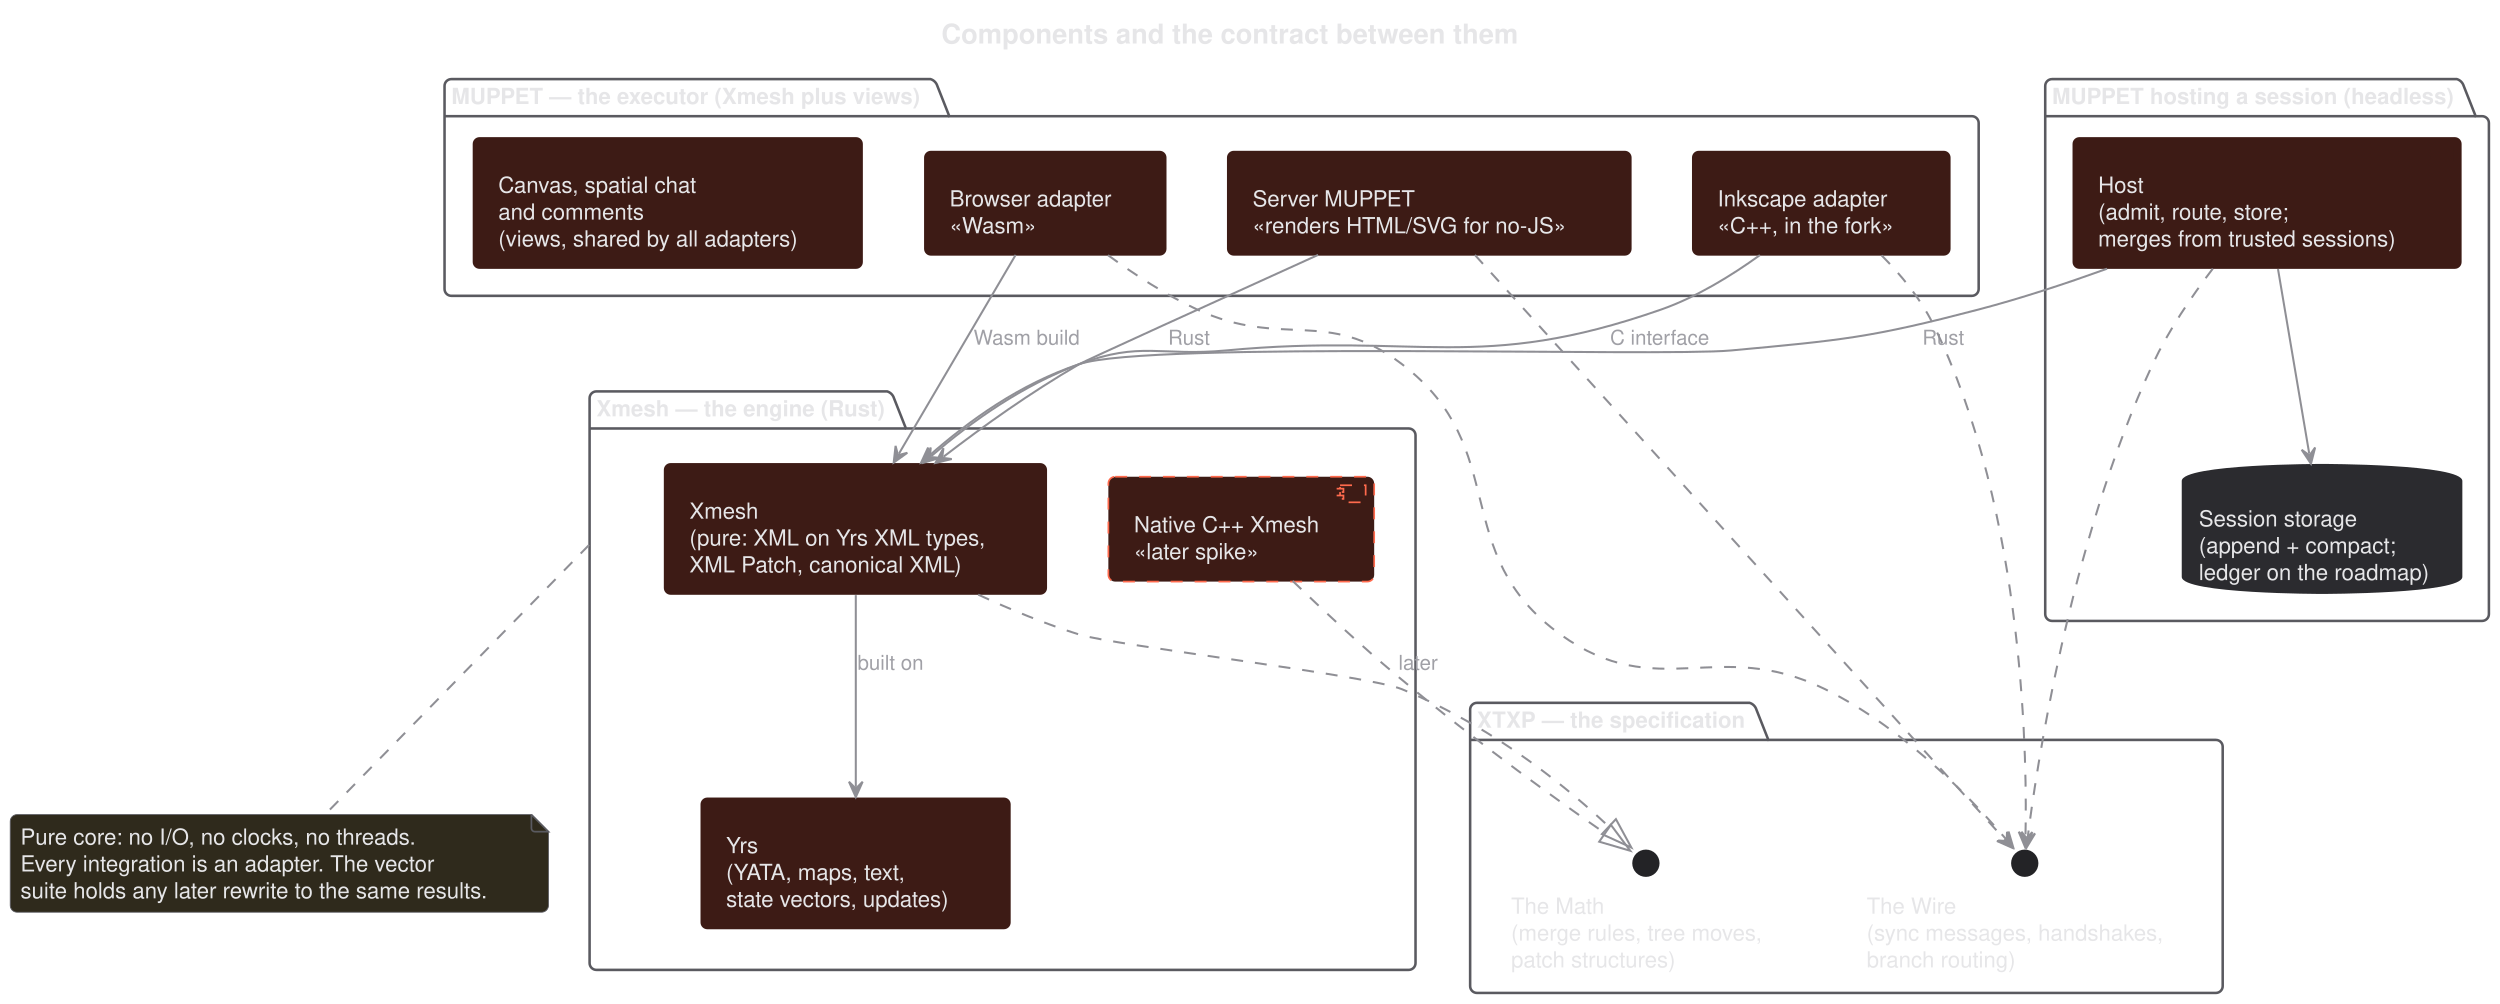
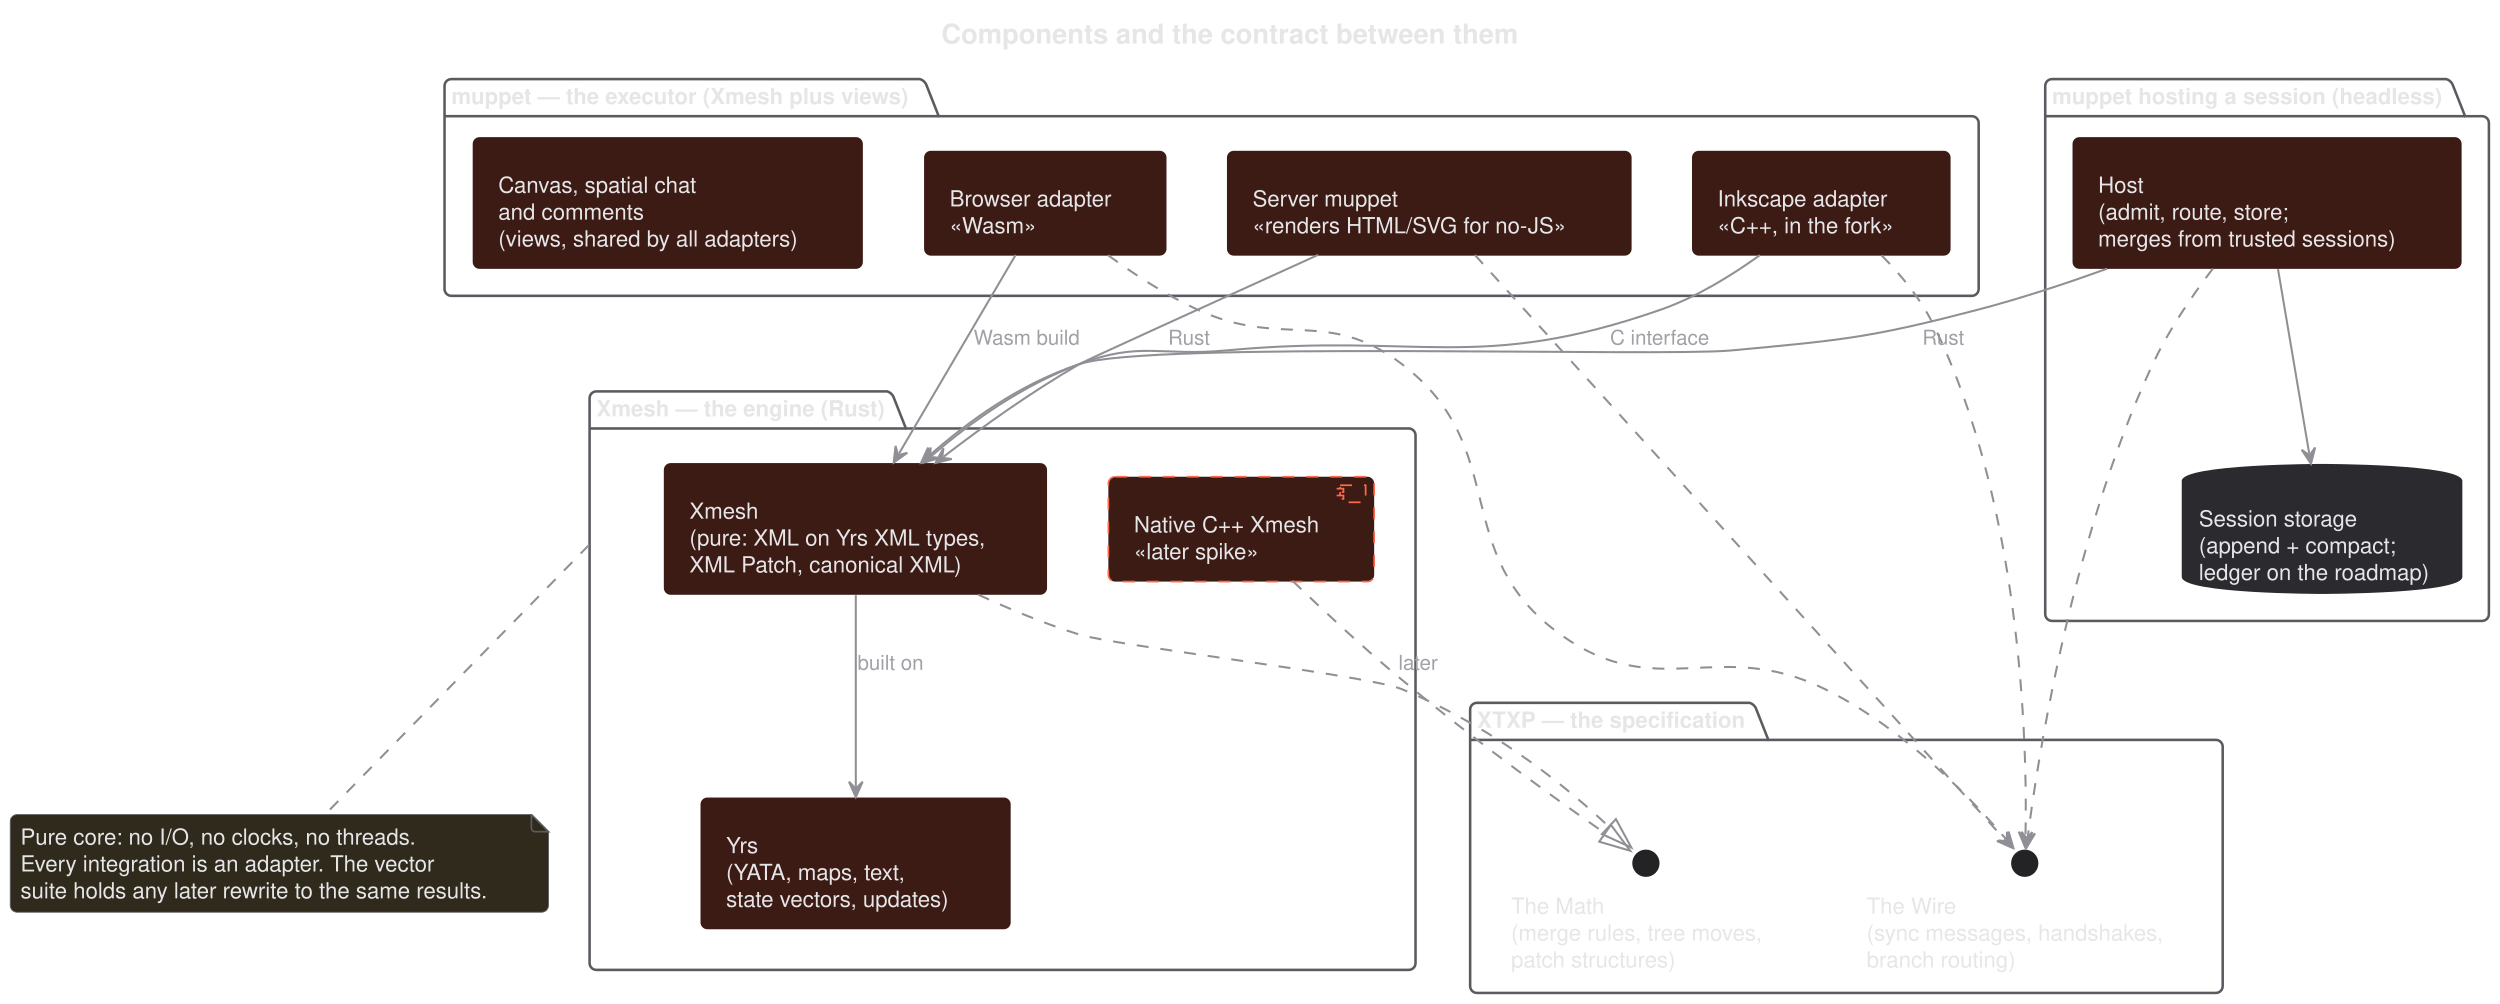
<svg xmlns="http://www.w3.org/2000/svg" contentStyleType="text/css" data-diagram-type="DESCRIPTION" height="588px" preserveAspectRatio="none" style="width:1465px;height:588px;" version="1.1" viewBox="0 0 1465 588" width="1465px" zoomAndPan="magnify">
  <defs />
  <g>
    <g class="title" data-source-line="2">
      <text fill="#E6E6E8" font-family="Helvetica" font-size="16" font-weight="bold" lengthAdjust="spacing" textLength="348.234" x="551.633" y="25.5">Components and the contract between them</text>
    </g>
    <g class="cluster" data-entity="spec" data-source-line="4" data-uid="ent0002" id="cluster_spec">
      <path d="M865.5,411.859 L1025.264,411.859 A6,6 0 0 1 1029.264,415.859 L1036.264,433.589 L1298.5,433.589 A4,4 0 0 1 1302.5,437.589 L1302.5,577.859 A4,4 0 0 1 1298.5,581.859 L865.5,581.859 A4,4 0 0 1 861.5,577.859 L861.5,415.859 A4,4 0 0 1 865.5,411.859" fill="none" style="stroke:#5A5A60;stroke-width:1.5;" />
      <line style="stroke:#5A5A60;stroke-width:1.5;" x1="861.5" x2="1036.264" y1="433.589" y2="433.589" />
      <text fill="#E6E6E8" font-family="Helvetica" font-size="13" font-weight="bold" lengthAdjust="spacing" textLength="161.764" x="865.5" y="426.453">XTXP — the specification</text>
    </g>
    <g class="cluster" data-entity="engine" data-source-line="9" data-uid="ent0005" id="cluster_engine">
      <path d="M349.5,229.359 L519.877,229.359 A6,6 0 0 1 523.877,233.359 L530.877,251.089 L825.5,251.089 A4,4 0 0 1 829.5,255.089 L829.5,564.359 A4,4 0 0 1 825.5,568.359 L349.5,568.359 A4,4 0 0 1 345.5,564.359 L345.5,233.359 A4,4 0 0 1 349.5,229.359" fill="none" style="stroke:#5A5A60;stroke-width:1.5;" />
      <line style="stroke:#5A5A60;stroke-width:1.5;" x1="345.5" x2="530.877" y1="251.089" y2="251.089" />
      <text fill="#E6E6E8" font-family="Helvetica" font-size="13" font-weight="bold" lengthAdjust="spacing" textLength="172.377" x="349.5" y="243.953">Xmesh — the engine (Rust)</text>
    </g>
    <g class="cluster" data-entity="muppet" data-source-line="15" data-uid="ent0009" id="cluster_muppet">
-       <path d="M264.5,46.359 L545.282,46.359 A6,6 0 0 1 549.282,50.359 L556.282,68.089 L1155.5,68.089 A4,4 0 0 1 1159.5,72.089 L1159.5,169.359 A4,4 0 0 1 1155.5,173.359 L264.5,173.359 A4,4 0 0 1 260.5,169.359 L260.5,50.359 A4,4 0 0 1 264.5,46.359" fill="none" style="stroke:#5A5A60;stroke-width:1.5;" />
-       <line style="stroke:#5A5A60;stroke-width:1.5;" x1="260.5" x2="556.282" y1="68.089" y2="68.089" />
-       <text fill="#E6E6E8" font-family="Helvetica" font-size="13" font-weight="bold" lengthAdjust="spacing" textLength="282.782" x="264.5" y="60.953">MUPPET — the executor (Xmesh plus views)</text>
+       <path d="M264.5,46.359 L539.086,46.359 A6,6 0 0 1 543.086,50.359 L550.086,68.089 L1155.5,68.089 A4,4 0 0 1 1159.5,72.089 L1159.5,169.359 A4,4 0 0 1 1155.5,173.359 L264.5,173.359 A4,4 0 0 1 260.5,169.359 L260.5,50.359 A4,4 0 0 1 264.5,46.359" fill="none" style="stroke:#5A5A60;stroke-width:1.5;" />
+       <line style="stroke:#5A5A60;stroke-width:1.5;" x1="260.5" x2="550.086" y1="68.089" y2="68.089" />
+       <text fill="#E6E6E8" font-family="Helvetica" font-size="13" font-weight="bold" lengthAdjust="spacing" textLength="276.586" x="264.5" y="60.953">muppet — the executor (Xmesh plus views)</text>
    </g>
    <g class="cluster" data-entity="hosting" data-source-line="22" data-uid="ent0014" id="cluster_hosting">
-       <path d="M1202.5,46.359 L1439.73,46.359 A6,6 0 0 1 1443.73,50.359 L1450.73,68.089 L1454.5,68.089 A4,4 0 0 1 1458.5,72.089 L1458.5,359.859 A4,4 0 0 1 1454.5,363.859 L1202.5,363.859 A4,4 0 0 1 1198.5,359.859 L1198.5,50.359 A4,4 0 0 1 1202.5,46.359" fill="none" style="stroke:#5A5A60;stroke-width:1.5;" />
-       <line style="stroke:#5A5A60;stroke-width:1.5;" x1="1198.5" x2="1450.73" y1="68.089" y2="68.089" />
-       <text fill="#E6E6E8" font-family="Helvetica" font-size="13" font-weight="bold" lengthAdjust="spacing" textLength="239.231" x="1202.5" y="60.953">MUPPET hosting a session (headless)</text>
+       <path d="M1202.5,46.359 L1433.535,46.359 A6,6 0 0 1 1437.535,50.359 L1444.535,68.089 L1454.5,68.089 A4,4 0 0 1 1458.5,72.089 L1458.5,359.859 A4,4 0 0 1 1454.5,363.859 L1202.5,363.859 A4,4 0 0 1 1198.5,359.859 L1198.5,50.359 A4,4 0 0 1 1202.5,46.359" fill="none" style="stroke:#5A5A60;stroke-width:1.5;" />
+       <line style="stroke:#5A5A60;stroke-width:1.5;" x1="1198.5" x2="1444.535" y1="68.089" y2="68.089" />
+       <text fill="#E6E6E8" font-family="Helvetica" font-size="13" font-weight="bold" lengthAdjust="spacing" textLength="233.035" x="1202.5" y="60.953">muppet hosting a session (headless)</text>
    </g>
    <g class="entity" data-entity="math" data-source-line="5" data-uid="ent0003" id="entity_math">
      <ellipse cx="964.5" cy="505.859" fill="#232326" rx="8" ry="8" />
      <text fill="#E6E6E8" font-family="Helvetica" font-size="13" lengthAdjust="spacing" textLength="58.297" x="885.491" y="535.453">The Math</text>
      <text fill="#E6E6E8" font-family="Helvetica" font-size="13" lengthAdjust="spacing" textLength="158.019" x="885.491" y="551.183">(merge rules, tree moves,</text>
      <text fill="#E6E6E8" font-family="Helvetica" font-size="13" lengthAdjust="spacing" textLength="105.422" x="885.491" y="566.912">patch structures)</text>
    </g>
    <g class="entity" data-entity="wire" data-source-line="6" data-uid="ent0004" id="entity_wire">
      <ellipse cx="1186.5" cy="505.859" fill="#232326" rx="8" ry="8" />
      <text fill="#E6E6E8" font-family="Helvetica" font-size="13" lengthAdjust="spacing" textLength="55.745" x="1093.862" y="535.453">The Wire</text>
      <text fill="#E6E6E8" font-family="Helvetica" font-size="13" lengthAdjust="spacing" textLength="185.275" x="1093.862" y="551.183">(sync messages, handshakes,</text>
      <text fill="#E6E6E8" font-family="Helvetica" font-size="13" lengthAdjust="spacing" textLength="94.777" x="1093.862" y="566.912">branch routing)</text>
    </g>
    <g class="entity" data-entity="xm" data-source-line="10" data-uid="ent0006" id="entity_xm">
      <rect fill="#3D1B15" height="77.189" rx="4" ry="4" width="224.571" x="389" y="271.359" />
      <rect fill="#3D1B15" height="10" width="15" x="593.571" y="276.359" />
      <rect fill="#3D1B15" height="2" width="4" x="591.571" y="278.359" />
      <rect fill="#3D1B15" height="2" width="4" x="591.571" y="282.359" />
      <text fill="#E6E6E8" font-family="Helvetica" font-size="13" lengthAdjust="spacing" textLength="42.383" x="404" y="303.953">Xmesh</text>
      <text fill="#E6E6E8" font-family="Helvetica" font-size="13" lengthAdjust="spacing" textLength="184.571" x="404" y="319.683">(pure: XML on Yrs XML types,</text>
      <text fill="#E6E6E8" font-family="Helvetica" font-size="13" lengthAdjust="spacing" textLength="169.254" x="404" y="335.412">XML Patch, canonical XML)</text>
    </g>
    <g class="entity" data-entity="yrs" data-source-line="11" data-uid="ent0007" id="entity_yrs">
      <rect fill="#3D1B15" height="77.189" rx="4" ry="4" width="181.762" x="410.5" y="467.359" />
      <rect fill="#3D1B15" height="10" width="15" x="572.262" y="472.359" />
      <rect fill="#3D1B15" height="2" width="4" x="570.262" y="474.359" />
      <rect fill="#3D1B15" height="2" width="4" x="570.262" y="478.359" />
      <text fill="#E6E6E8" font-family="Helvetica" font-size="13" lengthAdjust="spacing" textLength="20.579" x="425.5" y="499.953">Yrs</text>
      <text fill="#E6E6E8" font-family="Helvetica" font-size="13" lengthAdjust="spacing" textLength="115.134" x="425.5" y="515.683">(YATA, maps, text,</text>
      <text fill="#E6E6E8" font-family="Helvetica" font-size="13" lengthAdjust="spacing" textLength="141.762" x="425.5" y="531.412">state vectors, updates)</text>
    </g>
    <g class="entity" data-entity="xcpp" data-source-line="12" data-uid="ent0008" id="entity_xcpp">
      <rect fill="#3D1B15" height="61.459" rx="4" ry="4" style="stroke:#FF6A4D;stroke-width:1;stroke-dasharray:7,7;" width="155.775" x="649.5" y="279.359" />
      <rect fill="#3D1B15" height="10" style="stroke:#FF6A4D;stroke-width:1;stroke-dasharray:7,7;" width="15" x="785.275" y="284.359" />
      <rect fill="#3D1B15" height="2" style="stroke:#FF6A4D;stroke-width:1;stroke-dasharray:7,7;" width="4" x="783.275" y="286.359" />
      <rect fill="#3D1B15" height="2" style="stroke:#FF6A4D;stroke-width:1;stroke-dasharray:7,7;" width="4" x="783.275" y="290.359" />
      <text fill="#E6E6E8" font-family="Helvetica" font-size="13" lengthAdjust="spacing" textLength="115.775" x="664.5" y="311.953">Native C++ Xmesh</text>
      <text fill="#E6E6E8" font-family="Helvetica" font-size="13" lengthAdjust="spacing" textLength="78.66" x="664.5" y="327.683">«later spike»</text>
    </g>
    <g class="entity" data-entity="mink" data-source-line="16" data-uid="ent0010" id="entity_mink">
      <rect fill="#3D1B15" height="61.459" rx="4" ry="4" width="151.541" x="991.5" y="88.359" />
      <rect fill="#3D1B15" height="10" width="15" x="1123.041" y="93.359" />
      <rect fill="#3D1B15" height="2" width="4" x="1121.041" y="95.359" />
      <rect fill="#3D1B15" height="2" width="4" x="1121.041" y="99.359" />
      <text fill="#E6E6E8" font-family="Helvetica" font-size="13" lengthAdjust="spacing" textLength="106.336" x="1006.5" y="120.953">Inkscape adapter</text>
      <text fill="#E6E6E8" font-family="Helvetica" font-size="13" lengthAdjust="spacing" textLength="111.541" x="1006.5" y="136.683">«C++, in the fork»</text>
    </g>
    <g class="entity" data-entity="mwasm" data-source-line="17" data-uid="ent0011" id="entity_mwasm">
      <rect fill="#3D1B15" height="61.459" rx="4" ry="4" width="142.07" x="541.5" y="88.359" />
      <rect fill="#3D1B15" height="10" width="15" x="663.57" y="93.359" />
      <rect fill="#3D1B15" height="2" width="4" x="661.57" y="95.359" />
      <rect fill="#3D1B15" height="2" width="4" x="661.57" y="99.359" />
      <text fill="#E6E6E8" font-family="Helvetica" font-size="13" lengthAdjust="spacing" textLength="102.07" x="556.5" y="120.953">Browser adapter</text>
      <text fill="#E6E6E8" font-family="Helvetica" font-size="13" lengthAdjust="spacing" textLength="53.504" x="556.5" y="136.683">«Wasm»</text>
    </g>
    <g class="entity" data-entity="msrv" data-source-line="18" data-uid="ent0012" id="entity_msrv">
      <rect fill="#3D1B15" height="61.459" rx="4" ry="4" width="237.12" x="719" y="88.359" />
      <rect fill="#3D1B15" height="10" width="15" x="936.12" y="93.359" />
      <rect fill="#3D1B15" height="2" width="4" x="934.12" y="95.359" />
      <rect fill="#3D1B15" height="2" width="4" x="934.12" y="99.359" />
-       <text fill="#E6E6E8" font-family="Helvetica" font-size="13" lengthAdjust="spacing" textLength="98.478" x="734" y="120.953">Server MUPPET</text>
+       <text fill="#E6E6E8" font-family="Helvetica" font-size="13" lengthAdjust="spacing" textLength="91.076" x="734" y="120.953">Server muppet</text>
      <text fill="#E6E6E8" font-family="Helvetica" font-size="13" lengthAdjust="spacing" textLength="197.12" x="734" y="136.683">«renders HTML/SVG for no-JS»</text>
    </g>
    <g class="entity" data-entity="mviews" data-source-line="19" data-uid="ent0013" id="entity_mviews">
      <rect fill="#3D1B15" height="77.189" rx="4" ry="4" width="228.64" x="277" y="80.359" />
      <rect fill="#3D1B15" height="10" width="15" x="485.64" y="85.359" />
      <rect fill="#3D1B15" height="2" width="4" x="483.64" y="87.359" />
      <rect fill="#3D1B15" height="2" width="4" x="483.64" y="91.359" />
      <text fill="#E6E6E8" font-family="Helvetica" font-size="13" lengthAdjust="spacing" textLength="123.64" x="292" y="112.953">Canvas, spatial chat</text>
      <text fill="#E6E6E8" font-family="Helvetica" font-size="13" lengthAdjust="spacing" textLength="90.968" x="292" y="128.683">and comments</text>
      <text fill="#E6E6E8" font-family="Helvetica" font-size="13" lengthAdjust="spacing" textLength="188.64" x="292" y="144.412">(views, shared by all adapters)</text>
    </g>
    <g class="entity" data-entity="session" data-source-line="23" data-uid="ent0015" id="entity_session">
      <rect fill="#3D1B15" height="77.189" rx="4" ry="4" width="228.011" x="1214.5" y="80.359" />
      <rect fill="#3D1B15" height="10" width="15" x="1422.511" y="85.359" />
      <rect fill="#3D1B15" height="2" width="4" x="1420.511" y="87.359" />
      <rect fill="#3D1B15" height="2" width="4" x="1420.511" y="91.359" />
      <text fill="#E6E6E8" font-family="Helvetica" font-size="13" lengthAdjust="spacing" textLength="28.571" x="1229.5" y="112.953">Host</text>
      <text fill="#E6E6E8" font-family="Helvetica" font-size="13" lengthAdjust="spacing" textLength="121.107" x="1229.5" y="128.683">(admit, route, store;</text>
      <text fill="#E6E6E8" font-family="Helvetica" font-size="13" lengthAdjust="spacing" textLength="188.011" x="1229.5" y="144.412">merges from trusted sessions)</text>
    </g>
    <g class="entity" data-entity="store" data-source-line="24" data-uid="ent0016" id="entity_store">
      <path d="M1278.5,281.859 C1278.5,271.859 1360.717,271.859 1360.717,271.859 C1360.717,271.859 1442.935,271.859 1442.935,281.859 L1442.935,338.048 C1442.935,348.048 1360.717,348.048 1360.717,348.048 C1360.717,348.048 1278.5,348.048 1278.5,338.048 L1278.5,281.859" fill="#2B2B2F" />
      <path d="M1278.5,281.859 C1278.5,291.859 1360.717,291.859 1360.717,291.859 C1360.717,291.859 1442.935,291.859 1442.935,281.859" fill="none" />
      <text fill="#E6E6E8" font-family="Helvetica" font-size="13" lengthAdjust="spacing" textLength="98.579" x="1288.5" y="308.453">Session storage</text>
      <text fill="#E6E6E8" font-family="Helvetica" font-size="13" lengthAdjust="spacing" textLength="124.566" x="1288.5" y="324.183">(append + compact;</text>
      <text fill="#E6E6E8" font-family="Helvetica" font-size="13" lengthAdjust="spacing" textLength="144.435" x="1288.5" y="339.912">ledger on the roadmap)</text>
    </g>
    <g class="entity" data-entity="GMN29" data-source-line="41" data-uid="ent0030" id="entity_GMN29">
      <path d="M6,481.359 L6,530.548 A4,4 0 0 0 10,534.548 L317.404,534.548 A4,4 0 0 0 321.404,530.548 L321.404,487.359 L311.404,477.359 L10,477.359 A4,4 0 0 0 6,481.359" fill="#2F2A1C" style="stroke:#5A5A60;stroke-width:0.5;" />
      <path d="M311.404,477.359 L311.404,485.359 A2,2 0 0 0 313.404,487.359 L321.404,487.359 L311.404,477.359" fill="#2F2A1C" style="stroke:#5A5A60;stroke-width:1;" />
      <text fill="#E6E6E8" font-family="Helvetica" font-size="13" lengthAdjust="spacing" textLength="247.603" x="12" y="494.953">Pure core: no I/O, no clocks, no threads.</text>
      <text fill="#E6E6E8" font-family="Helvetica" font-size="13" lengthAdjust="spacing" textLength="261.435" x="12" y="510.683">Every integration is an adapter. The vector</text>
      <text fill="#E6E6E8" font-family="Helvetica" font-size="13" lengthAdjust="spacing" textLength="294.404" x="12" y="526.412">suite holds any later rewrite to the same results.</text>
    </g>
    <g class="link" data-entity-1="xm" data-entity-2="yrs" data-source-line="27" data-uid="lnk17" id="link_xm_yrs">
      <path d="M501.5,348.729 C501.5,382.909 501.5,426.939 501.5,461.089" fill="none" id="xm-to-yrs" style="stroke:#8F8F95;stroke-width:1.2;" />
      <polygon fill="#8F8F95" points="501.5,467.089,505.5,458.089,501.5,462.089,497.5,458.089,501.5,467.089" style="stroke:#8F8F95;stroke-width:1.2;" />
      <text fill="#A0A0A6" font-family="Helvetica" font-size="12" lengthAdjust="spacing" textLength="41.842" x="502.5" y="392.484">built on</text>
    </g>
    <g class="link" data-entity-1="xm" data-entity-2="math" data-source-line="28" data-uid="lnk18" id="link_xm_math">
      <path d="M573.22,348.459 C592.11,357.189 612.74,365.709 632.5,371.859 C652.84,378.189 801.81,395.739 821.5,403.859 C878.54,427.389 921.879,464.819 942.829,484.399" fill="none" id="xm-to-math" style="stroke:#8F8F95;stroke-width:1.2;stroke-dasharray:7,7;" />
      <polygon fill="none" points="955.98,496.689,946.926,480.015,938.732,488.782,955.98,496.689" style="stroke:#8F8F95;stroke-width:1.2;" />
    </g>
    <g class="link" data-entity-1="xcpp" data-entity-2="math" data-source-line="29" data-uid="lnk19" id="link_xcpp_math">
      <path d="M757.49,340.439 C774.88,357.189 797.44,378.249 818.5,395.859 C868.25,437.449 917.159,472.071 940.559,488.301" fill="none" id="xcpp-to-math" style="stroke:#8F8F95;stroke-width:1.2;stroke-dasharray:7,7;" />
      <polygon fill="none" points="955.35,498.559,943.979,483.371,937.14,493.231,955.35,498.559" style="stroke:#8F8F95;stroke-width:1.2;" />
      <text fill="#A0A0A6" font-family="Helvetica" font-size="12" lengthAdjust="spacing" textLength="25.084" x="819.5" y="392.484">later</text>
    </g>
    <g class="link" data-entity-1="mink" data-entity-2="xm" data-source-line="30" data-uid="lnk20" id="link_mink_xm">
      <path d="M1031.3,149.499 C1014.69,161.469 994.12,174.149 973.5,181.359 C866.05,218.959 831.84,194.749 718.5,205.359 C680.28,208.939 668.41,199.789 632.5,213.359 C598.54,226.199 570.104,246.444 545.724,267.254" fill="none" id="mink-to-xm" style="stroke:#8F8F95;stroke-width:1.2;" />
      <polygon fill="#8F8F95" points="541.16,271.149,550.602,268.349,544.963,267.903,545.409,262.264,541.16,271.149" style="stroke:#8F8F95;stroke-width:1.2;" />
      <text fill="#A0A0A6" font-family="Helvetica" font-size="12" lengthAdjust="spacing" textLength="62.607" x="943.5" y="201.984">C interface</text>
    </g>
    <g class="link" data-entity-1="mwasm" data-entity-2="xm" data-source-line="31" data-uid="lnk21" id="link_mwasm_xm">
      <path d="M595.16,149.389 C575.89,182.199 547.768,230.075 526.738,265.895" fill="none" id="mwasm-to-xm" style="stroke:#8F8F95;stroke-width:1.2;" />
      <polygon fill="#8F8F95" points="523.7,271.069,531.706,265.333,526.231,266.758,524.807,261.283,523.7,271.069" style="stroke:#8F8F95;stroke-width:1.2;" />
      <text fill="#A0A0A6" font-family="Helvetica" font-size="12" lengthAdjust="spacing" textLength="66.387" x="570.5" y="201.984">Wasm build</text>
    </g>
    <g class="link" data-entity-1="msrv" data-entity-2="xm" data-source-line="32" data-uid="lnk22" id="link_msrv_xm">
      <path d="M772.4,149.369 C713.63,176.029 635.85,211.399 632.5,213.359 C603.22,230.469 577.242,248.989 552.902,267.649" fill="none" id="msrv-to-xm" style="stroke:#8F8F95;stroke-width:1.2;" />
      <polygon fill="#8F8F95" points="548.14,271.299,557.716,268.998,552.108,268.257,552.849,262.649,548.14,271.299" style="stroke:#8F8F95;stroke-width:1.2;" />
      <text fill="#A0A0A6" font-family="Helvetica" font-size="12" lengthAdjust="spacing" textLength="25.078" x="684.5" y="201.984">Rust</text>
    </g>
    <g class="link" data-entity-1="session" data-entity-2="xm" data-source-line="33" data-uid="lnk23" id="link_session_xm">
      <path d="M1234.73,157.469 C1210.5,166.219 1184.26,174.859 1159.5,181.359 C1096.32,197.929 1079.54,199.329 1014.5,205.359 C972.23,209.279 672.73,199.789 632.5,213.359 C597.57,225.149 568.594,245.927 544.224,267.267" fill="none" id="session-to-xm" style="stroke:#8F8F95;stroke-width:1.2;" />
      <polygon fill="#8F8F95" points="539.71,271.219,549.116,268.3,543.472,267.925,543.846,262.281,539.71,271.219" style="stroke:#8F8F95;stroke-width:1.2;" />
      <text fill="#A0A0A6" font-family="Helvetica" font-size="12" lengthAdjust="spacing" textLength="25.078" x="1126.5" y="201.984">Rust</text>
    </g>
    <g class="link" data-entity-1="mink" data-entity-2="wire" data-source-line="34" data-uid="lnk24" id="link_mink_wire">
      <path d="M1102.65,149.689 C1113.86,160.999 1125.23,174.709 1132.5,189.359 C1187.84,300.859 1187.825,452.791 1186.915,490.531" fill="none" id="mink-to-wire" style="stroke:#8F8F95;stroke-width:1.2;stroke-dasharray:7,7;" />
      <polygon fill="#8F8F95" points="1186.77,496.529,1190.986,487.628,1186.89,491.531,1182.988,487.436,1186.77,496.529" style="stroke:#8F8F95;stroke-width:1.2;" />
    </g>
    <g class="link" data-entity-1="mwasm" data-entity-2="wire" data-source-line="35" data-uid="lnk25" id="link_mwasm_wire">
      <path d="M649.31,149.549 C664.71,160.809 683.26,172.929 701.5,181.359 C751.61,204.499 777.57,179.939 821.5,213.359 C886.5,262.809 848.12,324.279 914.5,371.859 C971.67,412.839 1006.4,372.769 1069.5,403.859 C1118.36,427.939 1159.414,472.768 1175.924,492.188" fill="none" id="mwasm-to-wire" style="stroke:#8F8F95;stroke-width:1.2;stroke-dasharray:7,7;" />
      <polygon fill="#8F8F95" points="1179.81,496.759,1177.028,487.312,1176.571,492.95,1170.933,492.493,1179.81,496.759" style="stroke:#8F8F95;stroke-width:1.2;" />
    </g>
    <g class="link" data-entity-1="msrv" data-entity-2="wire" data-source-line="36" data-uid="lnk26" id="link_msrv_wire">
      <path d="M864.31,149.429 C937.57,230.249 1134.39,447.374 1175.18,492.374" fill="none" id="msrv-to-wire" style="stroke:#8F8F95;stroke-width:1.2;stroke-dasharray:7,7;" />
      <polygon fill="#8F8F95" points="1179.21,496.819,1176.129,487.465,1175.852,493.115,1170.202,492.837,1179.21,496.819" style="stroke:#8F8F95;stroke-width:1.2;" />
    </g>
    <g class="link" data-entity-1="session" data-entity-2="wire" data-source-line="37" data-uid="lnk27" id="link_session_wire">
      <path d="M1296.7,157.429 C1284.22,173.759 1270.71,193.639 1261.5,213.359 C1212.2,318.949 1192.63,455.817 1188.21,490.887" fill="none" id="session-to-wire" style="stroke:#8F8F95;stroke-width:1.2;stroke-dasharray:7,7;" />
      <polygon fill="#8F8F95" points="1187.46,496.839,1192.554,488.41,1188.085,491.879,1184.617,487.41,1187.46,496.839" style="stroke:#8F8F95;stroke-width:1.2;" />
    </g>
    <g class="link" data-entity-1="session" data-entity-2="store" data-source-line="38" data-uid="lnk28" id="link_session_store">
      <path d="M1334.9,157.649 C1340.52,190.829 1347.639,232.893 1353.219,265.863" fill="none" id="session-to-store" style="stroke:#8F8F95;stroke-width:1.2;" />
      <polygon fill="#8F8F95" points="1354.22,271.779,1356.662,262.238,1353.386,266.849,1348.774,263.573,1354.22,271.779" style="stroke:#8F8F95;stroke-width:1.2;" />
    </g>
    <g class="link" data-entity-1="engine" data-entity-2="GMN29" data-source-line="41" data-uid="lnk31" id="link_engine_GMN29">
      <path d="M345.164,319.368 C344.92,319.617 344.671,319.872 344.416,320.131 C343.4,321.169 342.308,322.284 341.145,323.472 C338.819,325.847 336.208,328.513 333.351,331.431 C321.923,343.1 306.558,358.789 289.721,375.982 C256.048,410.367 216.485,450.764 190.75,477.039" fill="none" id="engine-GMN29" style="stroke:#8F8F95;stroke-width:1.2;stroke-dasharray:7,7;" />
    </g>
  </g>
</svg>
